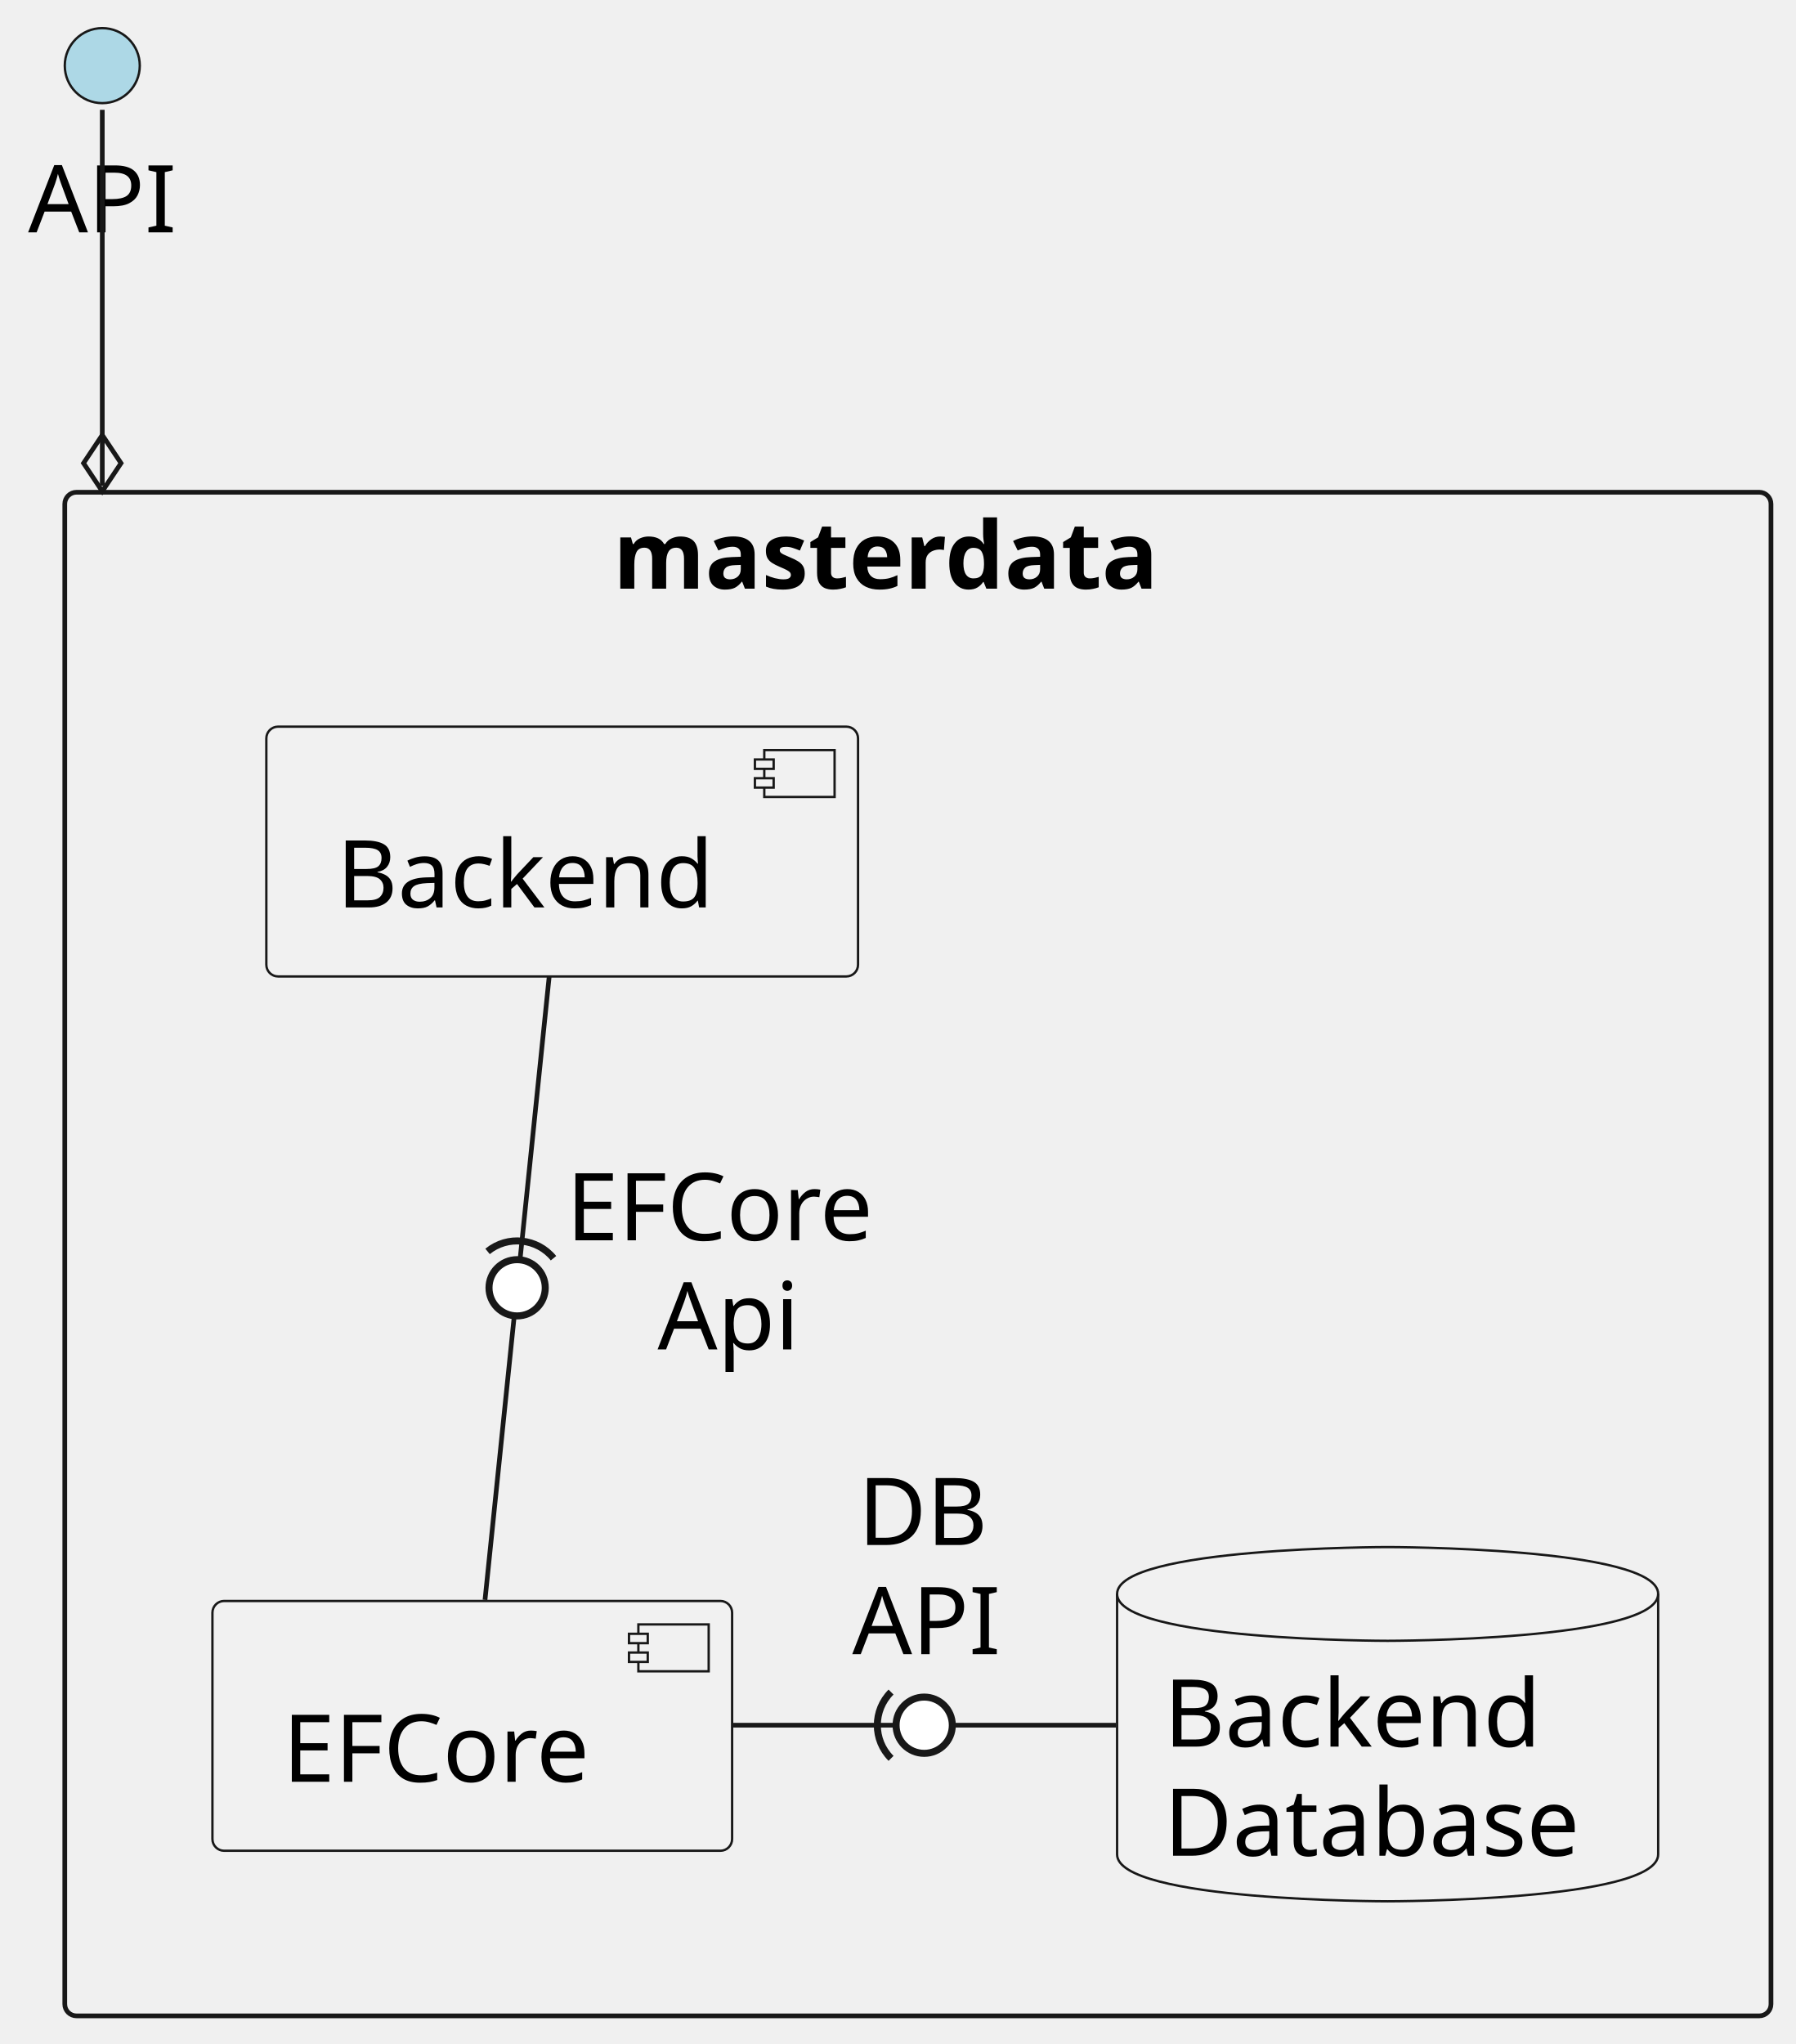
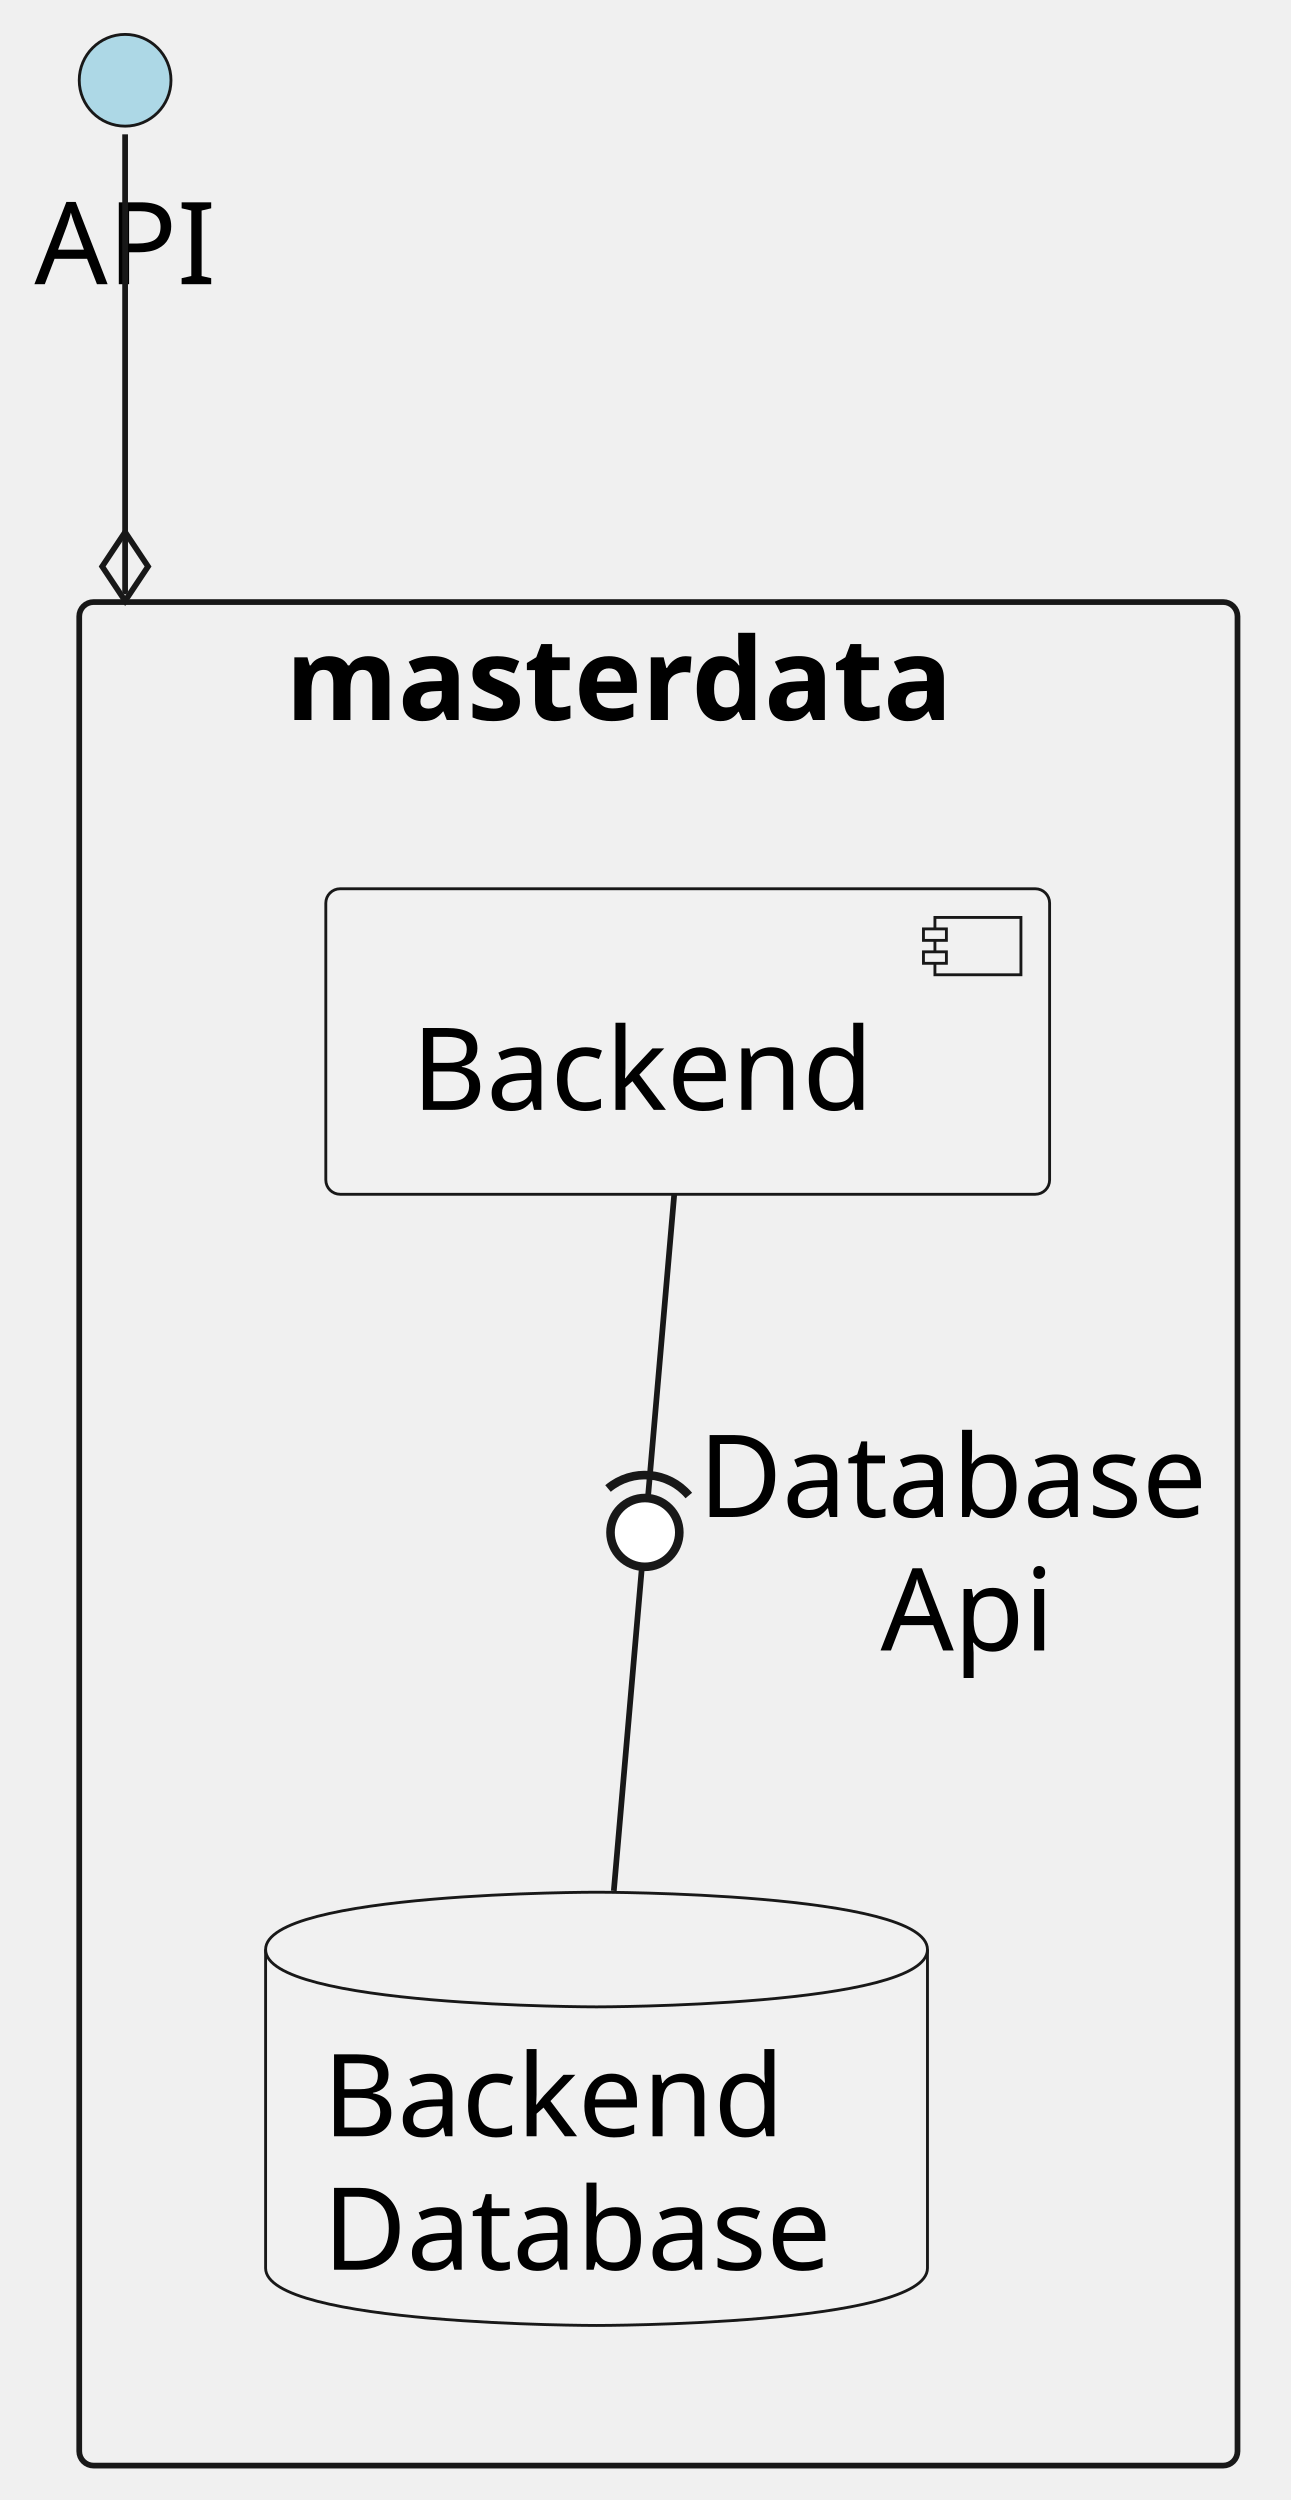
- <svg xmlns="http://www.w3.org/2000/svg" contentStyleType="text/css" data-diagram-type="DESCRIPTION" height="436px" preserveAspectRatio="none" style="width:383px;height:436px;background:#FFFFFF;" version="1.1" viewBox="0 0 383 436" width="383px" zoomAndPan="magnify">
+ <svg xmlns="http://www.w3.org/2000/svg" contentStyleType="text/css" data-diagram-type="DESCRIPTION" height="436px" preserveAspectRatio="none" style="width:225px;height:436px;background:#FFFFFF;" version="1.1" viewBox="0 0 225 436" width="225px" zoomAndPan="magnify">
  <defs />
  <g>
    <g class="cluster" data-entity="masterdata" data-source-line="6" data-uid="ent0003" id="cluster_masterdata">
-       <rect fill="none" height="325" rx="2.5" ry="2.5" style="stroke:#181818;stroke-width:1;" width="364" x="13.82" y="105" />
-       <text fill="#000000" font-family="sans-serif" font-size="20" font-weight="bold" lengthAdjust="spacing" textLength="130.098" x="130.772" y="125.564">masterdata</text>
+       <rect fill="none" height="325" rx="2.5" ry="2.5" style="stroke:#181818;stroke-width:1;" width="202" x="13.82" y="105" />
+       <text fill="#000000" font-family="sans-serif" font-size="20" font-weight="bold" lengthAdjust="spacing" textLength="130.098" x="49.772" y="125.564">masterdata</text>
    </g>
    <g class="entity" data-entity="backend" data-source-line="10" data-uid="ent0005" id="entity_backend">
      <rect fill="#F1F1F1" height="53.281" rx="2.5" ry="2.5" style="stroke:#181818;stroke-width:0.5;" width="126.231" x="56.82" y="155" />
      <rect fill="#F1F1F1" height="10" style="stroke:#181818;stroke-width:0.5;" width="15" x="163.051" y="160" />
      <rect fill="#F1F1F1" height="2" style="stroke:#181818;stroke-width:0.5;" width="4" x="161.051" y="162" />
      <rect fill="#F1F1F1" height="2" style="stroke:#181818;stroke-width:0.5;" width="4" x="161.051" y="166" />
      <text fill="#000000" font-family="sans-serif" font-size="20" lengthAdjust="spacing" textLength="86.231" x="71.82" y="193.565">Backend</text>
    </g>
-     <g class="entity" data-entity="efcore" data-source-line="11" data-uid="ent0006" id="entity_efcore">
-       <rect fill="#F1F1F1" height="53.281" rx="2.5" ry="2.5" style="stroke:#181818;stroke-width:0.5;" width="110.869" x="45.32" y="341.5" />
-       <rect fill="#F1F1F1" height="10" style="stroke:#181818;stroke-width:0.5;" width="15" x="136.19" y="346.5" />
-       <rect fill="#F1F1F1" height="2" style="stroke:#181818;stroke-width:0.5;" width="4" x="134.19" y="348.5" />
-       <rect fill="#F1F1F1" height="2" style="stroke:#181818;stroke-width:0.5;" width="4" x="134.19" y="352.5" />
-       <text fill="#000000" font-family="sans-serif" font-size="20" lengthAdjust="spacing" textLength="70.869" x="60.32" y="380.065">EFCore</text>
-     </g>
-     <g class="entity" data-entity="database" data-source-line="13" data-uid="ent0007" id="entity_database">
-       <path d="M238.32,340 C238.32,330 296.035,330 296.035,330 C296.035,330 353.75,330 353.75,340 L353.75,395.562 C353.75,405.562 296.035,405.562 296.035,405.562 C296.035,405.562 238.32,405.562 238.32,395.562 L238.32,340" fill="#F1F1F1" style="stroke:#181818;stroke-width:0.5;" />
-       <path d="M238.32,340 C238.32,350 296.035,350 296.035,350 C296.035,350 353.75,350 353.75,340" fill="none" style="stroke:#181818;stroke-width:0.5;" />
-       <text fill="#000000" font-family="sans-serif" font-size="20" lengthAdjust="spacing" textLength="86.231" x="248.32" y="372.565">Backend</text>
-       <text fill="#000000" font-family="sans-serif" font-size="20" lengthAdjust="spacing" textLength="95.43" x="248.32" y="395.846">Database</text>
+     <g class="entity" data-entity="database" data-source-line="12" data-uid="ent0006" id="entity_database">
+       <path d="M46.32,340 C46.32,330 104.035,330 104.035,330 C104.035,330 161.75,330 161.75,340 L161.75,395.562 C161.75,405.562 104.035,405.562 104.035,405.562 C104.035,405.562 46.32,405.562 46.32,395.562 L46.32,340" fill="#F1F1F1" style="stroke:#181818;stroke-width:0.5;" />
+       <path d="M46.32,340 C46.32,350 104.035,350 104.035,350 C104.035,350 161.75,350 161.75,340" fill="none" style="stroke:#181818;stroke-width:0.5;" />
+       <text fill="#000000" font-family="sans-serif" font-size="20" lengthAdjust="spacing" textLength="86.231" x="56.32" y="372.565">Backend</text>
+       <text fill="#000000" font-family="sans-serif" font-size="20" lengthAdjust="spacing" textLength="95.43" x="56.32" y="395.846">Database</text>
    </g>
    <g class="entity" data-entity="api" data-source-line="4" data-uid="ent0002" id="entity_api">
      <ellipse cx="21.82" cy="14" fill="#ADD8E6" rx="8" ry="8" style="stroke:#181818;stroke-width:0.5;" />
      <text fill="#000000" font-family="sans-serif" font-size="20" lengthAdjust="spacing" textLength="31.641" x="6" y="49.565">API</text>
    </g>
    <g class="link" data-entity-1="api" data-entity-2="masterdata" data-source-line="6" data-uid="lnk4" id="link_api_masterdata">
      <path d="M21.82,23.43 C21.82,31.73 21.82,45.458 21.82,61.438 C21.82,69.429 21.82,77.983 21.82,86.703 C21.82,91.063 21.82,95.465 21.82,99.859 C21.82,100.958 21.82,102.056 21.82,103.152 C21.82,103.701 21.82,92.249 21.82,92.796" fill="none" id="api-to-masterdata" style="stroke:#181818;stroke-width:1;" />
      <polygon fill="none" points="21.82,104.796,25.82,98.796,21.82,92.796,17.82,98.796,21.82,104.796" style="stroke:#181818;stroke-width:1;" />
    </g>
-     <g class="link" data-entity-1="backend" data-entity-2="efcore" data-source-line="17" data-uid="lnk8" id="link_backend_efcore">
-       <path d="M117.18,208.15 C113.56,243.3 107.09,306.08 103.47,341.27" fill="none" id="backend-efcore" style="stroke:#181818;stroke-width:1;" />
-       <text fill="#000000" font-family="sans-serif" font-size="20" lengthAdjust="spacing" textLength="70.869" x="120.82" y="264.565">EFCore</text>
-       <text fill="#000000" font-family="sans-serif" font-size="20" lengthAdjust="spacing" textLength="31.934" x="140.288" y="287.846">Api</text>
-       <path d="M118.084,268.386 A10,10 0 0 0 104.016 266.937" fill="none" style="stroke:#181818;stroke-width:1.5;" />
-       <ellipse cx="110.325" cy="274.695" fill="#FFFFFF" rx="6" ry="6" style="stroke:#181818;stroke-width:1.5;" />
-     </g>
-     <g class="link" data-entity-1="efcore" data-entity-2="database" data-source-line="18" data-uid="lnk9" id="link_efcore_database">
-       <path d="M156.44,368 C181.99,368 212.28,368 238.09,368" fill="none" id="efcore-database" style="stroke:#181818;stroke-width:1;" />
-       <text fill="#000000" font-family="sans-serif" font-size="20" lengthAdjust="spacing" textLength="29.121" x="183.08" y="329.565">DB</text>
-       <text fill="#000000" font-family="sans-serif" font-size="20" lengthAdjust="spacing" textLength="31.641" x="181.82" y="352.846">API</text>
-       <path d="M190.097,360.929 A10,10 0 0 0 190.097 375.071" fill="none" style="stroke:#181818;stroke-width:1.5;" />
-       <ellipse cx="197.168" cy="368" fill="#FFFFFF" rx="6" ry="6" style="stroke:#181818;stroke-width:1.5;" />
+     <g class="link" data-entity-1="backend" data-entity-2="database" data-source-line="16" data-uid="lnk7" id="link_backend_database">
+       <path d="M117.6,208.15 C114.86,239.74 110.18,293.63 107.05,329.77" fill="none" id="backend-database" style="stroke:#181818;stroke-width:1;" />
+       <text fill="#000000" font-family="sans-serif" font-size="20" lengthAdjust="spacing" textLength="95.43" x="121.82" y="264.565">Database</text>
+       <text fill="#000000" font-family="sans-serif" font-size="20" lengthAdjust="spacing" textLength="31.934" x="153.568" y="287.846">Api</text>
+       <path d="M120.127,260.82 A10,10 0 0 0 106.038 259.598" fill="none" style="stroke:#181818;stroke-width:1.5;" />
+       <ellipse cx="112.472" cy="267.254" fill="#FFFFFF" rx="6" ry="6" style="stroke:#181818;stroke-width:1.5;" />
    </g>
  </g>
</svg>
